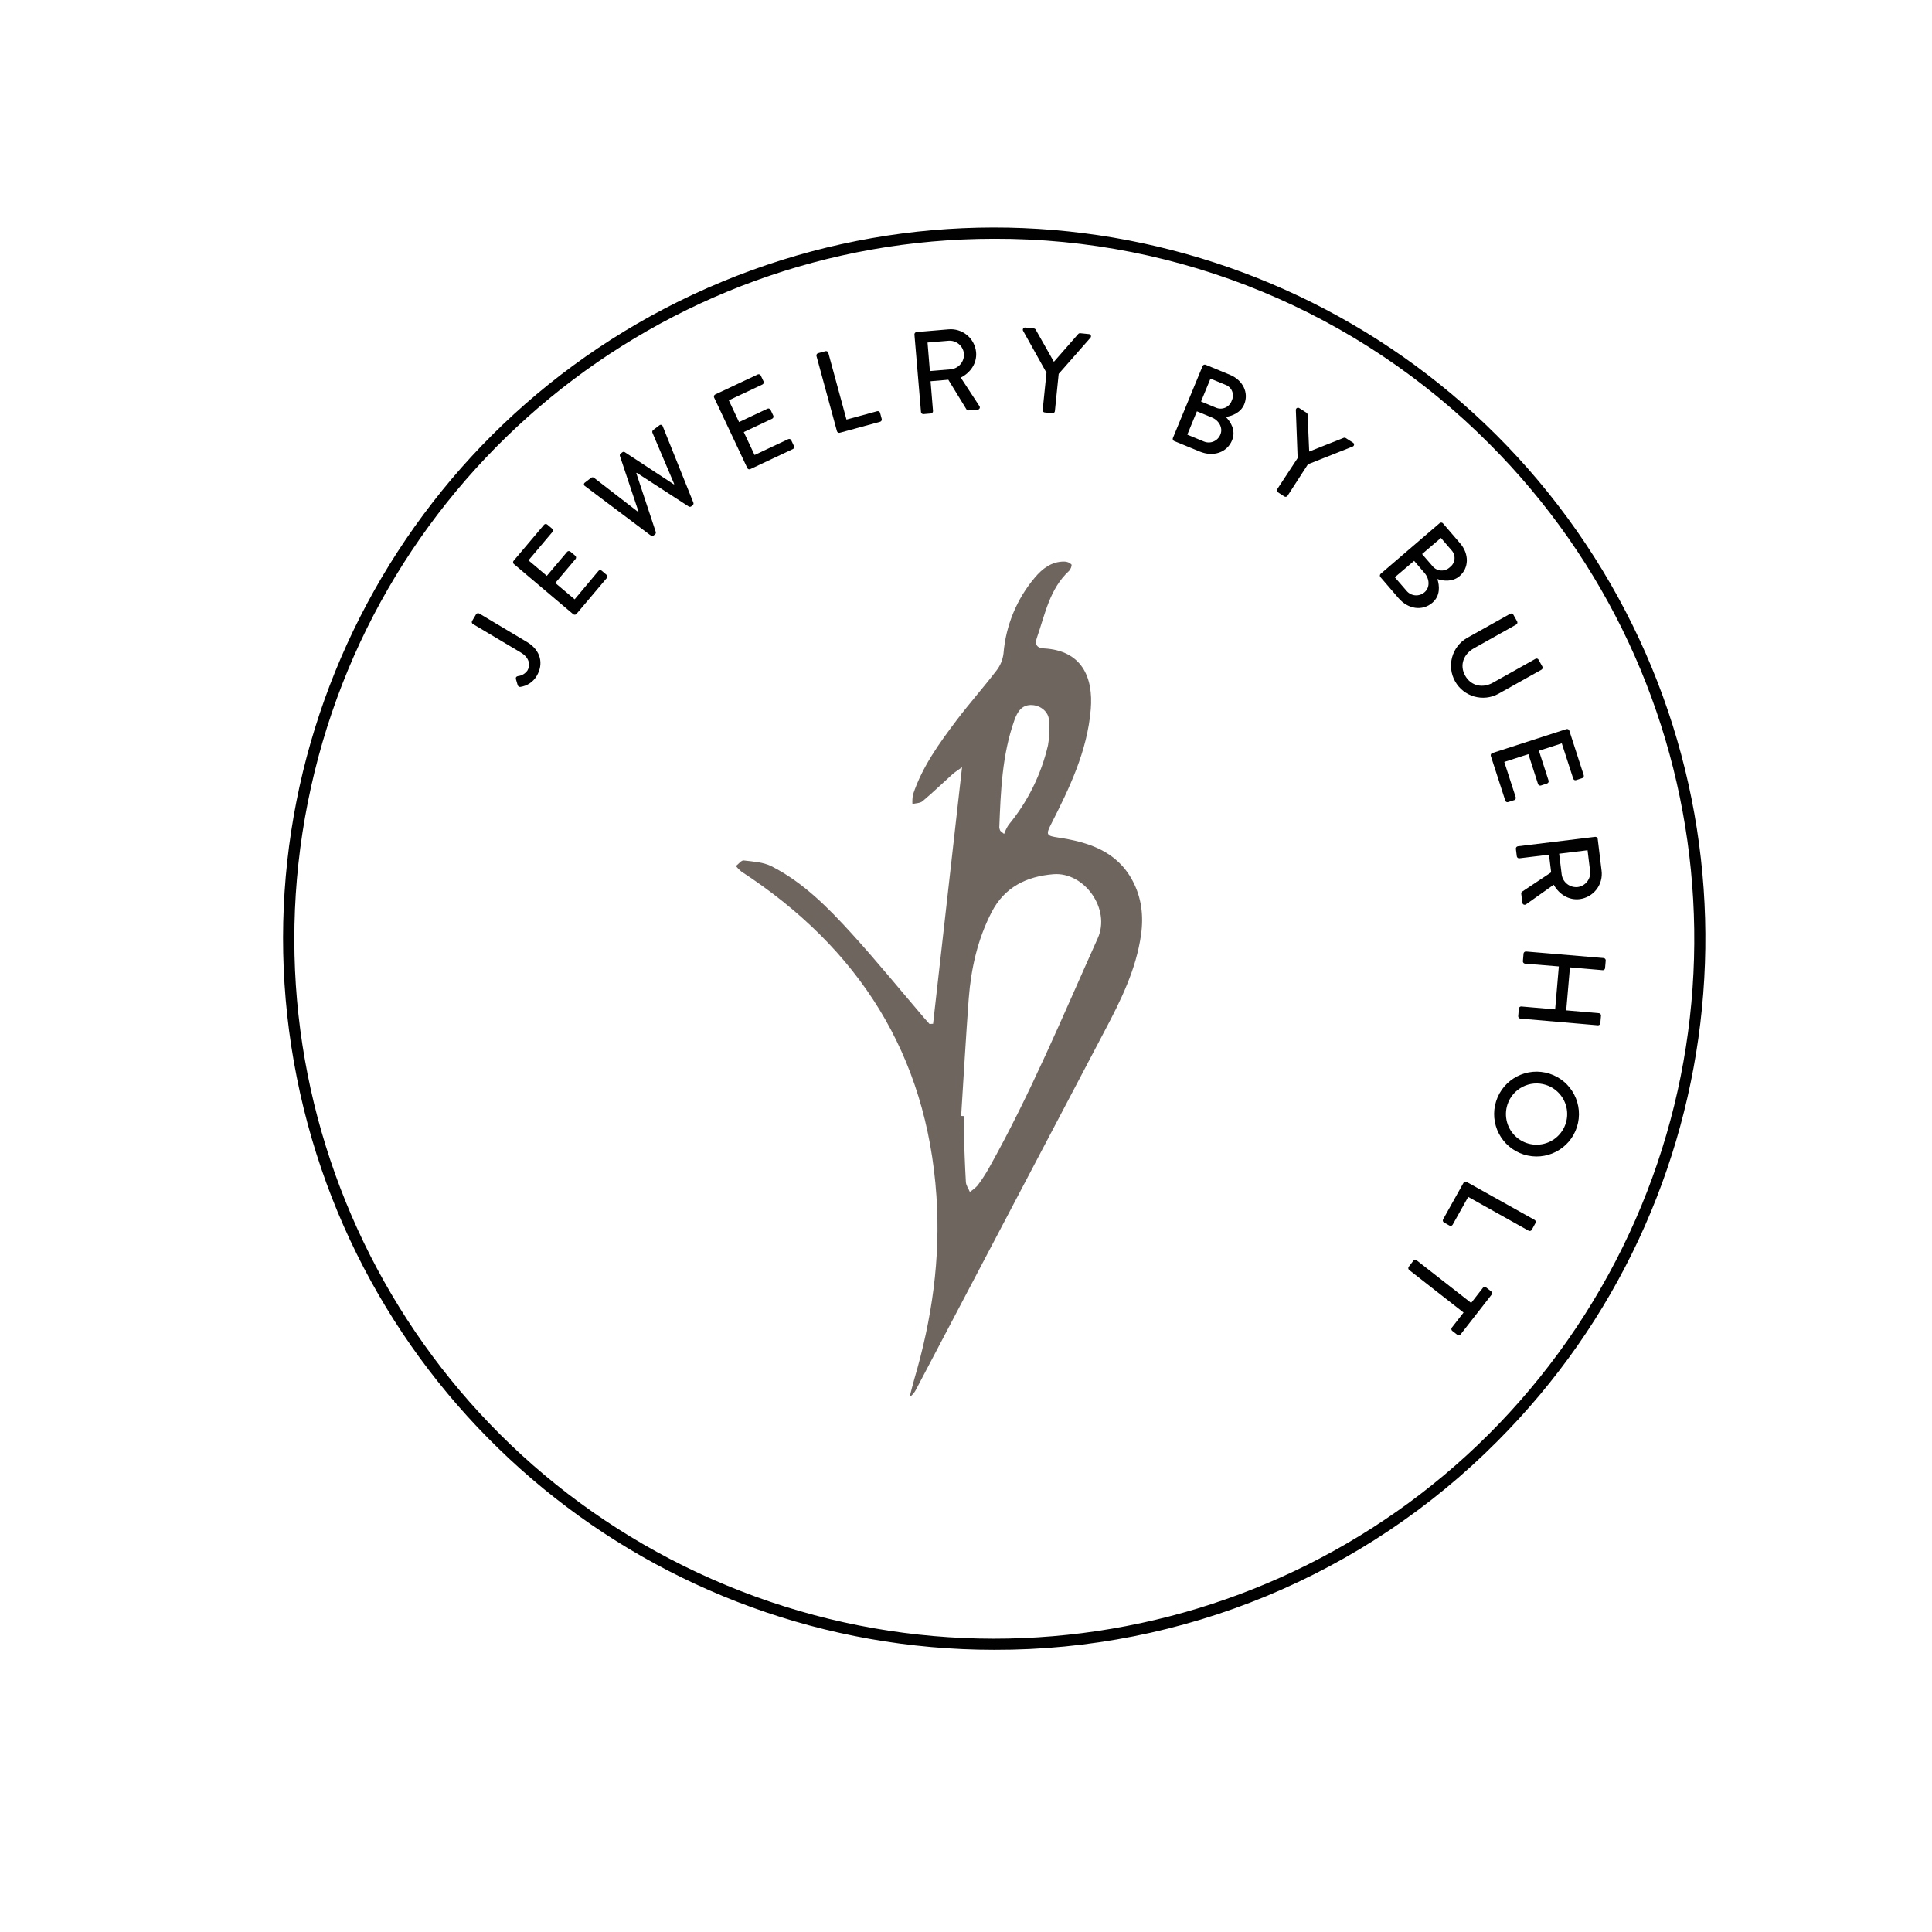
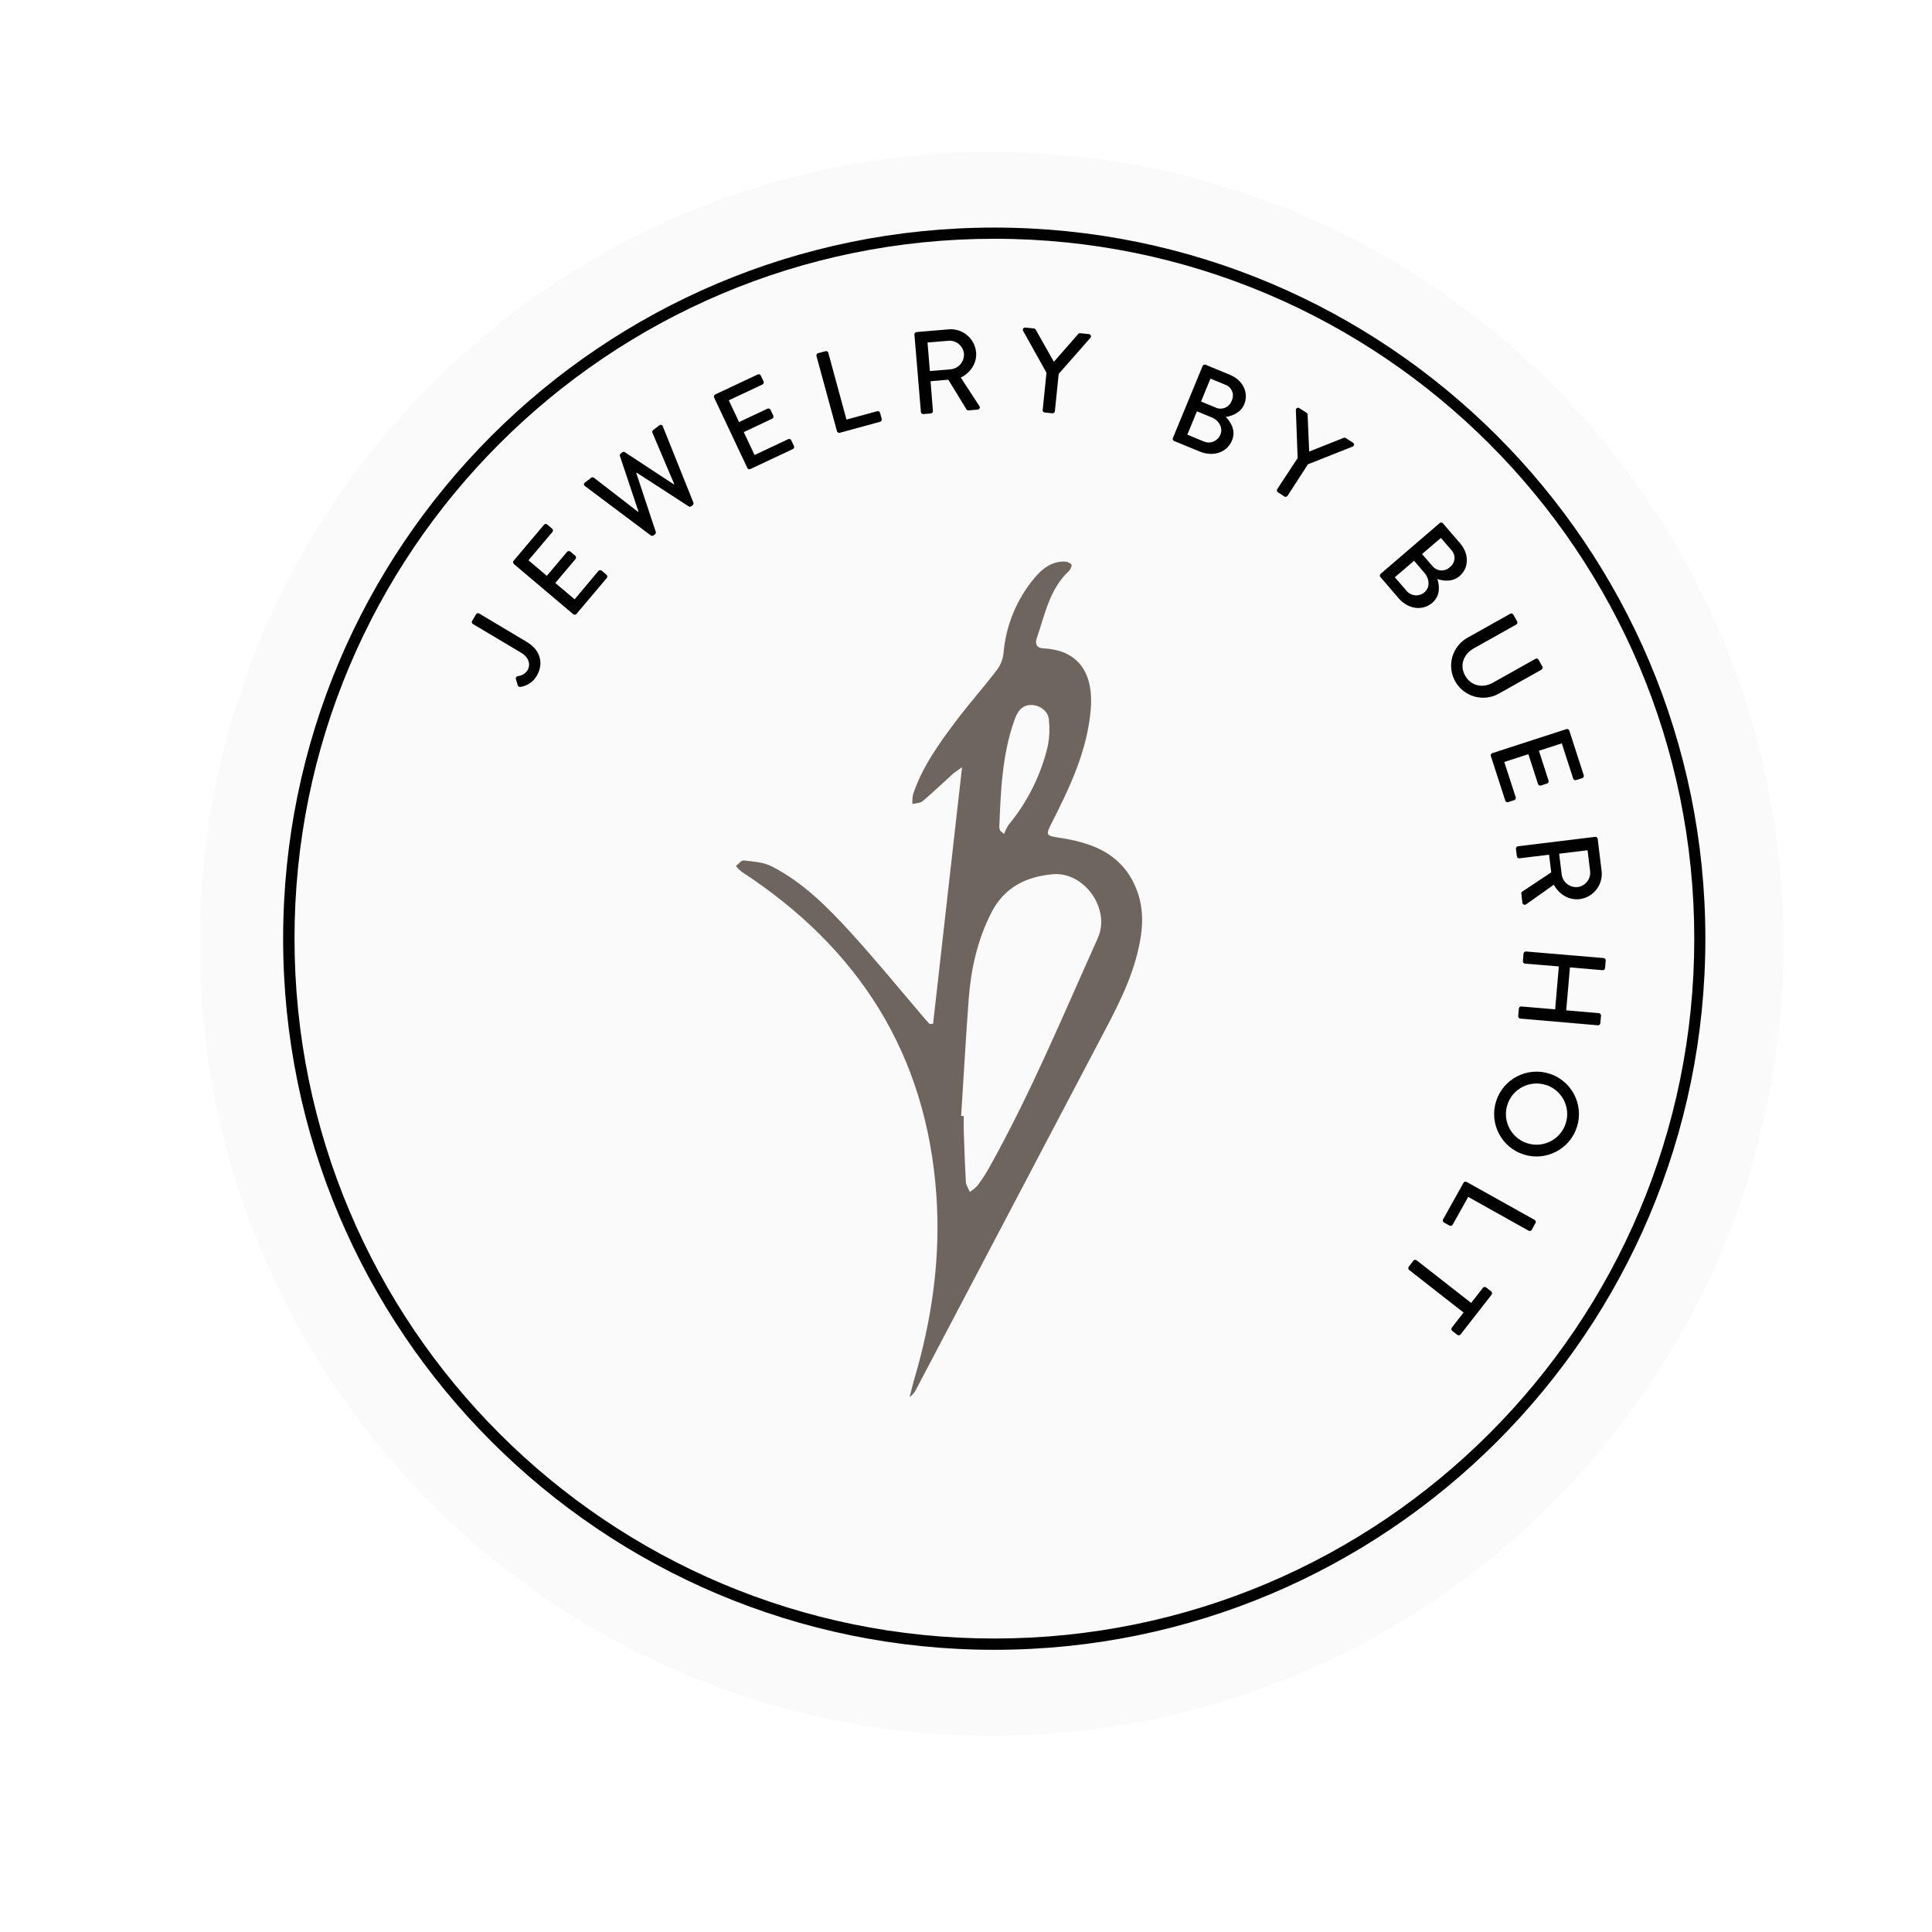
<svg xmlns="http://www.w3.org/2000/svg" id="Layer_1" data-name="Layer 1" viewBox="0 0 820 820">
  <defs>
-     <style>.cls-1{fill:#010101;}.cls-2{fill:none;}.cls-3{fill:#6f655f;}</style>
+     <style>.cls-1{fill:#fafafa;}.cls-2{fill:#010101;}.cls-3{fill:none;}.cls-4{fill:#6f655f;}</style>
  </defs>
-   <path class="cls-1" d="M422,700.23a301.82,301.82,0,1,1,213.41-88.4A299.83,299.83,0,0,1,422,700.23Zm0-598.89a297.07,297.07,0,1,0,210.08,87A295.16,295.16,0,0,0,422,101.34Z" />
-   <path class="cls-1" d="M219.73,290.82l-.75-2.55c-.16-.91.25-1.19.91-1.32a5.64,5.64,0,0,0,4-2.42c1.25-2.1.95-5.31-2.83-7.57L200.7,264.84a.94.94,0,0,1-.32-1.3l1.69-2.84a1,1,0,0,1,1.3-.33l20.27,12.1c6,3.57,7.14,9.4,4.15,14.42a9.63,9.63,0,0,1-7,4.66A1.05,1.05,0,0,1,219.73,290.82Z" />
-   <path class="cls-1" d="M218.06,239.35A1,1,0,0,1,218,238l12.9-15.28a1,1,0,0,1,1.34-.12l2.14,1.81a1,1,0,0,1,.11,1.34l-10.19,12.07,7.79,6.58,8.62-10.2a1,1,0,0,1,1.33-.11l2.14,1.8a1,1,0,0,1,.12,1.34l-8.62,10.2,8.22,6.94L254,242.31a1,1,0,0,1,1.34-.12l2.1,1.78a1,1,0,0,1,.12,1.33l-12.91,15.29a1,1,0,0,1-1.34.11Z" />
-   <path class="cls-1" d="M248.27,206.3a.86.86,0,0,1,0-1.49l2.66-2.05a1,1,0,0,1,1.14,0l18.77,14.51.16-.12-7.91-23.68a.88.88,0,0,1,.34-.95l.71-.55a.9.9,0,0,1,1-.08L286,205.59l.16-.13-9.26-21.82a1,1,0,0,1,.29-1.1l2.65-2a.88.88,0,0,1,1.45.4l13,32.4a1,1,0,0,1-.28,1.1l-.64.49a1,1,0,0,1-1,.08l-22.11-14.34-.2.15,8.28,25a1,1,0,0,1-.34,1l-.63.48a1,1,0,0,1-1.14,0Z" />
-   <path class="cls-1" d="M303.08,168.71a1,1,0,0,1,.45-1.27l18.1-8.52a1,1,0,0,1,1.26.46l1.2,2.53a1,1,0,0,1-.46,1.27l-14.3,6.73,4.35,9.23,12.08-5.69a1,1,0,0,1,1.26.45l1.2,2.54a1,1,0,0,1-.46,1.26l-12.08,5.69,4.58,9.73,14.3-6.73a.94.94,0,0,1,1.26.45l1.17,2.49a.93.93,0,0,1-.45,1.26l-18.1,8.52a.94.94,0,0,1-1.26-.45Z" />
-   <path class="cls-1" d="M346.53,151.08a1,1,0,0,1,.67-1.17l3.18-.86a1,1,0,0,1,1.17.66l7.72,28.37,13.08-3.56a1,1,0,0,1,1.17.67l.72,2.65a1,1,0,0,1-.67,1.17l-17.18,4.68a1,1,0,0,1-1.16-.67Z" />
-   <path class="cls-1" d="M388.11,141.94a1,1,0,0,1,.87-1l13.55-1.15a10.79,10.79,0,0,1,11.76,9.74c.39,4.59-2.32,8.63-6.51,10.74l7.9,12.08a.94.94,0,0,1-.73,1.51l-3.88.33a.92.92,0,0,1-.84-.38l-7.74-12.64-7.53.64L396,174.49a1,1,0,0,1-.86,1l-3.24.28a1,1,0,0,1-1-.87Zm15.46,14.8a6.22,6.22,0,0,0,5.55-6.7,6.13,6.13,0,0,0-6.58-5.41l-8.87.75,1,12.11Z" />
-   <path class="cls-1" d="M444.16,158.2l-9.93-17.8a.93.93,0,0,1,.94-1.37l3.68.38a1,1,0,0,1,.75.53l7.7,13.61,10.31-11.76a1,1,0,0,1,.84-.37l3.73.38a.93.93,0,0,1,.65,1.53l-13.49,15.35-1.62,15.87a1,1,0,0,1-1.05.85l-3.28-.34a.94.94,0,0,1-.85-1Z" />
-   <path class="cls-1" d="M510.44,155.32a1,1,0,0,1,1.24-.51L522,159.07c5.59,2.31,8.09,7.66,6.09,12.52-1.46,3.56-5.15,5-7.83,5.37,2,2,4.42,5.66,2.67,9.91-2.13,5.18-7.93,7.17-13.75,4.77l-10.87-4.47a1,1,0,0,1-.51-1.24Zm.48,32.05a5.33,5.33,0,0,0,7.07-3c1.16-2.82-.68-6-3.69-7.2L508,174.58l-4.07,9.9ZM516,173a5,5,0,0,0,6.8-3,4.84,4.84,0,0,0-2.8-6.73l-6.24-2.57-4,9.71Z" />
-   <path class="cls-1" d="M550.76,194.42,550,174a.93.93,0,0,1,1.46-.78l3.11,2a1,1,0,0,1,.42.81l.67,15.62,14.52-5.77a1.07,1.07,0,0,1,.92,0l3.15,2a.92.92,0,0,1-.12,1.65l-19,7.53-8.67,13.39a1,1,0,0,1-1.32.28l-2.77-1.8a1,1,0,0,1-.28-1.31Z" />
-   <path class="cls-1" d="M611.08,222a1,1,0,0,1,1.34.11l7.3,8.49c3.94,4.59,3.74,10.5-.24,13.92-2.92,2.51-6.87,2.14-9.42,1.23.89,2.73,1.38,7.06-2.11,10.06-4.25,3.64-10.32,2.79-14.42-2l-7.66-8.91a1,1,0,0,1,.1-1.34ZM597,250.78a5.34,5.34,0,0,0,7.66.54c2.31-2,2.09-5.62,0-8.08l-4.46-5.2L592,245Zm11-10.51a5,5,0,0,0,7.42.42,4.83,4.83,0,0,0,.55-7.26l-4.4-5.12-8,6.84Z" />
-   <path class="cls-1" d="M641,260.49a1,1,0,0,1,1.29.36l1.64,2.92a1,1,0,0,1-.37,1.3l-18,10.09c-4.36,2.44-6.2,7.14-3.71,11.59s7.47,5.44,11.79,3l18.1-10.14A.94.94,0,0,1,653,280l1.64,2.93a1,1,0,0,1-.36,1.29l-18.33,10.26a13.6,13.6,0,0,1-13.29-23.73Z" />
-   <path class="cls-1" d="M664.85,309.45a1,1,0,0,1,1.2.61l6.15,19a1,1,0,0,1-.61,1.19l-2.67.86a.94.94,0,0,1-1.19-.61l-4.86-15-9.71,3.14,4.11,12.7a1,1,0,0,1-.61,1.19l-2.67.87a1,1,0,0,1-1.2-.62l-4.1-12.7-10.23,3.31,4.86,15a1,1,0,0,1-.61,1.2l-2.62.84a.94.94,0,0,1-1.2-.61l-6.15-19a1,1,0,0,1,.61-1.19Z" />
-   <path class="cls-1" d="M677.05,355.18a1,1,0,0,1,1.06.83l1.64,13.5a10.78,10.78,0,0,1-9.3,12.11c-4.56.56-8.71-2-11-6.11l-11.78,8.34a1,1,0,0,1-1.54-.67l-.47-3.87a.91.91,0,0,1,.35-.85l12.35-8.21-.92-7.49-12.66,1.54a1,1,0,0,1-1-.83l-.4-3.22a1,1,0,0,1,.83-1.06Zm-14.22,16a6.2,6.2,0,0,0,6.89,5.3,6.12,6.12,0,0,0,5.17-6.77l-1.08-8.84-12.06,1.47Z" />
-   <path class="cls-1" d="M680.65,406.63a1,1,0,0,1,.87,1l-.29,3.29a.93.93,0,0,1-1,.86l-13.9-1.2-1.58,18.24,13.9,1.2a1,1,0,0,1,.87,1l-.29,3.28a1,1,0,0,1-1,.87l-33-2.85a1,1,0,0,1-.86-1l.28-3.29a1,1,0,0,1,1-.86l14.4,1.24,1.57-18.23L647.22,409a1,1,0,0,1-.86-1l.28-3.29a1,1,0,0,1,1-.87Z" />
-   <path class="cls-1" d="M669.3,478.33a18,18,0,1,1-11.66-22.63A18,18,0,0,1,669.3,478.33Zm-29.49-9.53a13,13,0,1,0,16.3-8.34A13,13,0,0,0,639.81,468.8Z" />
-   <path class="cls-1" d="M651.35,517.77a1,1,0,0,1,.37,1.3L650.11,522a1,1,0,0,1-1.3.36L623.15,508l-6.61,11.82a1,1,0,0,1-1.3.37l-2.4-1.34a1,1,0,0,1-.36-1.3L621.17,502a1,1,0,0,1,1.29-.37Z" />
-   <path class="cls-1" d="M624.4,553l5-6.42a1,1,0,0,1,1.33-.17l2.21,1.73a1,1,0,0,1,.16,1.33L619.89,566.4a1,1,0,0,1-1.33.16l-2.21-1.72a1,1,0,0,1-.17-1.33l5-6.43L598.06,539a1,1,0,0,1-.16-1.34l2-2.6a1,1,0,0,1,1.34-.16Z" />
-   <path class="cls-2" d="M293.05,219.82V619.61H527.46V219.82ZM484.29,396.56c-2.08,14.91-8.62,28-15.53,41.1q-40,75.88-79.87,151.86A8.73,8.73,0,0,1,386,593c.67-2.55,1.28-5.13,2-7.66,7.48-25.37,11.18-51.17,9.38-77.68-4.08-60.08-32.93-105.18-82.76-137.68a16,16,0,0,1-2.36-2.36c1.11-.84,2.31-2.5,3.31-2.38,4,.48,8.33.7,11.81,2.47,13.49,6.86,24,17.57,34.05,28.59,10.57,11.61,20.5,23.8,30.7,35.74.76.88,1.55,1.74,2.32,2.61l1.51-.09c4.05-35.9,8.1-71.79,12.29-108.89-1.89,1.39-3,2.06-4,2.93-4.26,3.83-8.38,7.81-12.76,11.5-1,.87-2.84.82-4.3,1.19a16.07,16.07,0,0,1,.26-4.07c3.92-11.79,11.13-21.71,18.47-31.47,5.44-7.23,11.49-14,17-21.19a14.61,14.61,0,0,0,2.92-7.11,57.08,57.08,0,0,1,13.29-32.26c3.19-3.83,7.14-6.88,12.54-6.81a4.31,4.31,0,0,1,3,1.21c.32.4-.32,2.13-1,2.75-8.27,7.65-10.17,18.36-13.62,28.3-.82,2.36-.59,4.41,2.9,4.6,16.12.88,21.07,12.18,19.93,25.88-1.48,17.75-9,33.41-16.94,48.93-2.2,4.32-1.75,4.74,3.17,5.48,12.81,1.93,24.78,5.77,31.46,18.21C484.46,380.8,485.42,388.49,484.29,396.56Z" />
-   <path class="cls-3" d="M480.64,373.7C474,361.26,462,357.42,449.18,355.49c-4.92-.74-5.37-1.16-3.17-5.48,7.9-15.52,15.46-31.18,16.94-48.93,1.14-13.7-3.81-25-19.93-25.88-3.49-.19-3.72-2.24-2.9-4.6,3.45-9.94,5.35-20.65,13.62-28.3.67-.62,1.31-2.35,1-2.75a4.31,4.31,0,0,0-3-1.21c-5.4-.07-9.35,3-12.54,6.81a57.08,57.08,0,0,0-13.29,32.26,14.61,14.61,0,0,1-2.92,7.11c-5.5,7.19-11.55,14-17,21.19-7.34,9.76-14.55,19.68-18.47,31.47a16.07,16.07,0,0,0-.26,4.07c1.46-.37,3.27-.32,4.3-1.19,4.38-3.69,8.5-7.67,12.76-11.5,1-.87,2.09-1.54,4-2.93-4.19,37.1-8.24,73-12.29,108.89l-1.51.09c-.77-.87-1.56-1.73-2.32-2.61-10.2-11.94-20.13-24.13-30.7-35.74-10-11-20.56-21.73-34.05-28.59-3.48-1.77-7.81-2-11.81-2.47-1-.12-2.2,1.54-3.31,2.38a16,16,0,0,0,2.36,2.36c49.83,32.5,78.68,77.6,82.76,137.68,1.8,26.51-1.9,52.31-9.38,77.68-.74,2.53-1.35,5.11-2,7.66a8.73,8.73,0,0,0,2.85-3.44q39.93-75.93,79.87-151.86c6.91-13.07,13.45-26.19,15.53-41.1C485.42,388.49,484.46,380.8,480.64,373.7Zm-50.11-68c1.22-3.45,3.08-6.72,7.54-6.46,3.72.22,6.93,2.92,7.13,6.33a38.19,38.19,0,0,1-.39,10.69,82.11,82.11,0,0,1-16.75,33.86,19.05,19.05,0,0,0-1.89,3.84l-1.62-1.34a4.48,4.48,0,0,1-.42-1.4C424.74,335.84,425.3,320.43,430.53,305.71Zm35.38,92.53c-14.78,32.87-28.59,66.19-46.26,97.68a66.07,66.07,0,0,1-4.81,7.33,16.57,16.57,0,0,1-3.21,2.63c-.58-1.39-1.59-2.75-1.68-4.18-.43-7.32-.65-14.65-.91-22-.07-2,0-4,0-6l-1.1-.05c1.05-16.62,2-33.25,3.22-49.85,1-12.79,3.79-25.19,9.74-36.69,5.49-10.59,14.8-15.13,26.2-16.06C460.17,370,471.53,385.76,465.91,398.24Z" />
-   <path class="cls-2" d="M465.91,398.24c-14.78,32.87-28.59,66.19-46.26,97.68a66.07,66.07,0,0,1-4.81,7.33,16.57,16.57,0,0,1-3.21,2.63c-.58-1.39-1.59-2.75-1.68-4.18-.43-7.32-.65-14.65-.91-22-.07-2,0-4,0-6l-1.1-.05c1.05-16.62,2-33.25,3.22-49.85,1-12.79,3.79-25.19,9.74-36.69,5.49-10.59,14.8-15.13,26.2-16.06C460.17,370,471.53,385.76,465.91,398.24Z" />
-   <path class="cls-2" d="M444.81,316.27a82.11,82.11,0,0,1-16.75,33.86,19.05,19.05,0,0,0-1.89,3.84l-1.62-1.34a4.48,4.48,0,0,1-.42-1.4c.61-15.39,1.17-30.8,6.4-45.52,1.22-3.45,3.08-6.72,7.54-6.46,3.72.22,6.93,2.92,7.13,6.33A38.19,38.19,0,0,1,444.81,316.27Z" />
+   <circle class="cls-1" cx="420.86" cy="400.59" r="336.09" />
+   <path class="cls-2" d="M422,700.23c-166.69,0-301.82-135.12-301.83-301.81S255.29,96.59,422,96.59,723.81,231.71,723.81,398.4A301.82,301.82,0,0,1,422,700.23Zm0-598.89c-164.07,0-297.06,133-297,297.1s133,297.06,297.1,297,297.06-133,297-297.1a297.07,297.07,0,0,0-297.1-297Z" />
+   <path class="cls-2" d="M219.73,290.82l-.75-2.55c-.16-.91.25-1.19.91-1.32a5.63,5.63,0,0,0,4-2.42c1.25-2.1,1-5.31-2.83-7.57L200.7,264.84a.94.94,0,0,1-.33-1.29h0l1.69-2.84a1,1,0,0,1,1.3-.33l20.27,12.1c6,3.57,7.14,9.4,4.15,14.42a9.66,9.66,0,0,1-7,4.66A1,1,0,0,1,219.73,290.82Z" />
+   <path class="cls-2" d="M218.06,239.35A1,1,0,0,1,218,238l12.9-15.28a1,1,0,0,1,1.34-.12l2.14,1.81a1,1,0,0,1,.11,1.34L224.3,237.82l7.79,6.58,8.62-10.2a1,1,0,0,1,1.33-.11l2.14,1.8a1,1,0,0,1,.12,1.34l-8.62,10.2,8.22,6.94L254,242.31a1,1,0,0,1,1.34-.12l2.1,1.78a1,1,0,0,1,.12,1.33l-12.91,15.29a1,1,0,0,1-1.34.11Z" />
+   <path class="cls-2" d="M248.27,206.3a.86.86,0,0,1-.32-1.17.89.89,0,0,1,.32-.32l2.66-2.05a1,1,0,0,1,1.14,0l18.77,14.51.16-.12-7.91-23.68a.87.87,0,0,1,.34-.95l.71-.55a.89.89,0,0,1,1-.08L286,205.59l.16-.13-9.26-21.82a1,1,0,0,1,.29-1.1l2.65-2a.87.87,0,0,1,1.24,0,.82.82,0,0,1,.21.36l13,32.4a1,1,0,0,1-.28,1.1l-.64.49a1,1,0,0,1-1,.08l-22.11-14.34-.2.15,8.28,25a1,1,0,0,1-.34,1l-.63.48a1,1,0,0,1-1.14,0Z" />
+   <path class="cls-2" d="M303.08,168.71a1,1,0,0,1,.45-1.27l18.1-8.52a1,1,0,0,1,1.26.46l1.2,2.53a1,1,0,0,1-.46,1.27l-14.3,6.73,4.35,9.23,12.08-5.69a1,1,0,0,1,1.26.45l1.2,2.54a1,1,0,0,1-.46,1.26l-12.08,5.69,4.58,9.73,14.3-6.73a.93.93,0,0,1,1.25.44h0l1.17,2.49a.93.93,0,0,1-.42,1.25h0l-18.1,8.52a.93.93,0,0,1-1.25-.44h0Z" />
+   <path class="cls-2" d="M346.53,151.08a1,1,0,0,1,.67-1.17l3.18-.86a1,1,0,0,1,1.17.66l7.72,28.37,13.08-3.56a1,1,0,0,1,1.17.67l.72,2.65a1,1,0,0,1-.67,1.17l-17.18,4.68a1,1,0,0,1-1.16-.67Z" />
+   <path class="cls-2" d="M388.11,141.94a1,1,0,0,1,.87-1l13.55-1.15a10.79,10.79,0,0,1,11.76,9.73h0c.39,4.59-2.32,8.63-6.51,10.74l7.9,12.08a.94.94,0,0,1-.18,1.32.92.92,0,0,1-.55.19l-3.88.33a.92.92,0,0,1-.84-.38l-7.74-12.64-7.53.64,1,12.68a1,1,0,0,1-.86,1l-3.24.28a1,1,0,0,1-1-.87Zm15.46,14.8a6.22,6.22,0,0,0,5.55-6.7,6.14,6.14,0,0,0-6.58-5.41l-8.87.75,1,12.11Z" />
+   <path class="cls-2" d="M444.16,158.2l-9.93-17.8a.92.92,0,0,1,.37-1.26.87.87,0,0,1,.57-.11l3.68.38a1,1,0,0,1,.75.53l7.7,13.61,10.31-11.76a1,1,0,0,1,.84-.37l3.73.38a.93.93,0,0,1,.87,1,.9.9,0,0,1-.22.54l-13.49,15.35-1.62,15.87a1,1,0,0,1-1.05.85l-3.28-.34a.94.94,0,0,1-.85-1Z" />
+   <path class="cls-2" d="M510.44,155.32a1,1,0,0,1,1.24-.51L522,159.07c5.59,2.31,8.09,7.66,6.09,12.52-1.46,3.56-5.15,5-7.83,5.37,2,2,4.42,5.66,2.67,9.91-2.13,5.18-7.93,7.17-13.75,4.77l-10.87-4.47a1,1,0,0,1-.51-1.24Zm.48,32.05a5.32,5.32,0,0,0,7-2.81,1.54,1.54,0,0,0,.08-.19c1.16-2.82-.68-6-3.69-7.2l-6.3-2.59-4.07,9.9ZM516,173a5,5,0,0,0,6.61-2.51,4.14,4.14,0,0,0,.19-.49,4.84,4.84,0,0,0-2.2-6.48,4,4,0,0,0-.6-.25l-6.24-2.57-4,9.71Z" />
+   <path class="cls-2" d="M550.76,194.42,550,174a.93.93,0,0,1,.91-.95,1,1,0,0,1,.55.17l3.11,2a1,1,0,0,1,.42.81l.67,15.62,14.52-5.77a1.06,1.06,0,0,1,.92,0l3.15,2a.92.92,0,0,1,.33,1.26.9.9,0,0,1-.45.39l-19,7.53-8.67,13.39a1,1,0,0,1-1.32.28l-2.77-1.8a1,1,0,0,1-.28-1.31Z" />
+   <path class="cls-2" d="M611.08,222a1,1,0,0,1,1.34.11l7.3,8.49c3.94,4.59,3.74,10.5-.24,13.92-2.92,2.51-6.87,2.14-9.42,1.23.89,2.73,1.38,7.06-2.11,10.06-4.25,3.64-10.32,2.79-14.42-2l-7.66-8.91a1,1,0,0,1,.1-1.34ZM597,250.78a5.34,5.34,0,0,0,7.52.66l.14-.12c2.31-2,2.09-5.62,0-8.08L600.2,238l-8.2,7Zm11-10.51a5,5,0,0,0,7,.77,4.4,4.4,0,0,0,.39-.35,4.82,4.82,0,0,0,1-6.76,5.15,5.15,0,0,0-.43-.5l-4.4-5.12-8,6.84Z" />
+   <path class="cls-2" d="M641,260.49a1,1,0,0,1,1.29.36l1.64,2.92a1,1,0,0,1-.37,1.3l-18,10.09c-4.36,2.44-6.2,7.14-3.71,11.59s7.47,5.44,11.79,3l18.1-10.14A.94.94,0,0,1,653,280l1.64,2.93a1,1,0,0,1-.36,1.29L636,294.48a13.6,13.6,0,0,1-13.29-23.73Z" />
+   <path class="cls-2" d="M664.85,309.45a1,1,0,0,1,1.2.61l6.15,19a1,1,0,0,1-.61,1.19l-2.67.86a1,1,0,0,1-1.19-.6h0l-4.86-15-9.71,3.14,4.11,12.7a1,1,0,0,1-.61,1.19l-2.67.87a1,1,0,0,1-1.2-.62l-4.1-12.7-10.23,3.31,4.86,15a1,1,0,0,1-.61,1.2l-2.62.84a.94.94,0,0,1-1.19-.59v0l-6.15-19a1,1,0,0,1,.61-1.19Z" />
+   <path class="cls-2" d="M677.05,355.18a1,1,0,0,1,1.06.83l1.64,13.5a10.79,10.79,0,0,1-9.27,12.11h0c-4.56.56-8.71-2-11-6.11l-11.78,8.34a1,1,0,0,1-1.39-.28,1.09,1.09,0,0,1-.15-.39l-.47-3.87a.9.9,0,0,1,.35-.85l12.35-8.21-.92-7.49-12.66,1.54a1,1,0,0,1-1-.83l-.4-3.22a1,1,0,0,1,.83-1.06Zm-14.22,16a6.2,6.2,0,0,0,6.89,5.3,6.12,6.12,0,0,0,5.17-6.77l-1.08-8.84-12.06,1.47Z" />
+   <path class="cls-2" d="M680.65,406.63a1,1,0,0,1,.87,1l-.29,3.29a.93.93,0,0,1-1,.86h0l-13.9-1.2-1.58,18.24,13.9,1.2a1,1,0,0,1,.87,1l-.29,3.28a1,1,0,0,1-1,.87l-33-2.85a1,1,0,0,1-.86-1l.28-3.29a1,1,0,0,1,1-.86l14.4,1.24,1.57-18.23L647.22,409a1,1,0,0,1-.86-1l.28-3.29a1,1,0,0,1,1-.87Z" />
+   <path class="cls-2" d="M669.3,478.33a18,18,0,1,1-11.66-22.63,18,18,0,0,1,11.66,22.63Zm-29.49-9.53a13,13,0,1,0,16.4-8.31l-.1,0A13,13,0,0,0,639.81,468.8Z" />
+   <path class="cls-2" d="M651.35,517.77a1,1,0,0,1,.37,1.3L650.11,522a1,1,0,0,1-1.3.36L623.15,508l-6.61,11.82a1,1,0,0,1-1.3.37l-2.4-1.34a1,1,0,0,1-.36-1.3L621.17,502a1,1,0,0,1,1.29-.37Z" />
+   <path class="cls-2" d="M624.4,553l5-6.42a1,1,0,0,1,1.33-.17l2.21,1.73a1,1,0,0,1,.16,1.33L619.89,566.4a1,1,0,0,1-1.33.16l-2.21-1.72a1,1,0,0,1-.17-1.33l5-6.43L598.06,539a1,1,0,0,1-.16-1.34l2-2.6a1,1,0,0,1,1.34-.16Z" />
+   <path class="cls-3" d="M293.05,219.82V619.61H527.46V219.82ZM484.29,396.56c-2.08,14.91-8.62,28-15.53,41.1q-40,75.88-79.87,151.86A8.8,8.8,0,0,1,386,593c.67-2.55,1.28-5.13,2-7.66,7.48-25.37,11.18-51.17,9.38-77.68C393.3,447.58,364.45,402.48,314.62,370a15.49,15.49,0,0,1-2.36-2.36c1.11-.84,2.31-2.5,3.31-2.38,4,.48,8.33.7,11.81,2.47,13.49,6.86,24,17.57,34.05,28.59,10.57,11.61,20.5,23.8,30.7,35.74.76.88,1.55,1.74,2.32,2.61l1.51-.09c4.05-35.9,8.1-71.79,12.29-108.89-1.89,1.39-3,2.06-4,2.93-4.26,3.83-8.38,7.81-12.76,11.5-1,.87-2.84.82-4.3,1.19a15.88,15.88,0,0,1,.26-4.07c3.92-11.79,11.13-21.71,18.47-31.47,5.44-7.23,11.49-14,17-21.19a14.61,14.61,0,0,0,2.92-7.11,57,57,0,0,1,13.29-32.26c3.19-3.83,7.14-6.88,12.54-6.81a4.3,4.3,0,0,1,3,1.21c.32.4-.32,2.13-1,2.75-8.27,7.65-10.17,18.36-13.62,28.3-.82,2.36-.59,4.41,2.9,4.6,16.12.88,21.07,12.18,19.93,25.88-1.48,17.75-9,33.41-16.94,48.93-2.2,4.32-1.75,4.74,3.17,5.48,12.81,1.93,24.78,5.77,31.46,18.21C484.46,380.8,485.42,388.49,484.29,396.56Z" />
+   <path class="cls-4" d="M480.64,373.7C474,361.26,462,357.42,449.18,355.49c-4.92-.74-5.37-1.16-3.17-5.48,7.9-15.52,15.46-31.18,16.94-48.93,1.14-13.7-3.81-25-19.93-25.88-3.49-.19-3.72-2.24-2.9-4.6,3.45-9.94,5.35-20.65,13.62-28.3.67-.62,1.31-2.35,1-2.75a4.3,4.3,0,0,0-3-1.21c-5.4-.07-9.35,3-12.54,6.81a57,57,0,0,0-13.29,32.26,14.61,14.61,0,0,1-2.92,7.11c-5.5,7.19-11.55,14-17,21.19-7.34,9.76-14.55,19.68-18.47,31.47a15.88,15.88,0,0,0-.26,4.07c1.46-.37,3.27-.32,4.3-1.19,4.38-3.69,8.5-7.67,12.76-11.5,1-.87,2.09-1.54,4-2.93-4.19,37.1-8.24,73-12.29,108.89l-1.51.09c-.77-.87-1.56-1.73-2.32-2.61-10.2-11.94-20.13-24.13-30.7-35.74-10-11-20.56-21.73-34.05-28.59-3.48-1.77-7.81-2-11.81-2.47-1-.12-2.2,1.54-3.31,2.38a15.49,15.49,0,0,0,2.36,2.36c49.83,32.5,78.68,77.6,82.76,137.68,1.8,26.51-1.9,52.31-9.38,77.68-.74,2.53-1.35,5.11-2,7.66a8.82,8.82,0,0,0,2.85-3.44q39.93-75.93,79.87-151.86c6.91-13.07,13.45-26.19,15.53-41.1C485.42,388.49,484.46,380.8,480.64,373.7Zm-50.11-68c1.22-3.45,3.08-6.72,7.54-6.46,3.72.22,6.93,2.92,7.13,6.33a38.31,38.31,0,0,1-.39,10.69,82.11,82.11,0,0,1-16.75,33.86,18.77,18.77,0,0,0-1.89,3.84l-1.62-1.34a4.28,4.28,0,0,1-.42-1.4c.61-15.38,1.17-30.79,6.4-45.51Zm35.38,92.53c-14.78,32.87-28.59,66.19-46.26,97.68a66.07,66.07,0,0,1-4.81,7.33,16.55,16.55,0,0,1-3.21,2.63c-.58-1.39-1.59-2.75-1.68-4.18-.43-7.32-.65-14.65-.91-22-.07-2,0-4,0-6l-1.1-.05c1.05-16.62,2-33.25,3.22-49.85,1-12.79,3.79-25.19,9.74-36.69,5.49-10.59,14.8-15.13,26.2-16.06,13.07-1,24.43,14.72,18.81,27.2Z" />
+   <path class="cls-3" d="M465.91,398.24c-14.78,32.87-28.59,66.19-46.26,97.68a66.07,66.07,0,0,1-4.81,7.33,16.55,16.55,0,0,1-3.21,2.63c-.58-1.39-1.59-2.75-1.68-4.18-.43-7.32-.65-14.65-.91-22-.07-2,0-4,0-6l-1.1-.05c1.05-16.62,2-33.25,3.22-49.85,1-12.79,3.79-25.19,9.74-36.69,5.49-10.59,14.8-15.13,26.2-16.06C460.17,370,471.53,385.76,465.91,398.24Z" />
+   <path class="cls-3" d="M444.81,316.27a82.11,82.11,0,0,1-16.75,33.86,18.77,18.77,0,0,0-1.89,3.84l-1.62-1.34a4.28,4.28,0,0,1-.42-1.4c.61-15.39,1.17-30.8,6.4-45.52,1.22-3.45,3.08-6.72,7.54-6.46,3.72.22,6.93,2.92,7.13,6.33A38.31,38.31,0,0,1,444.81,316.27Z" />
</svg>
